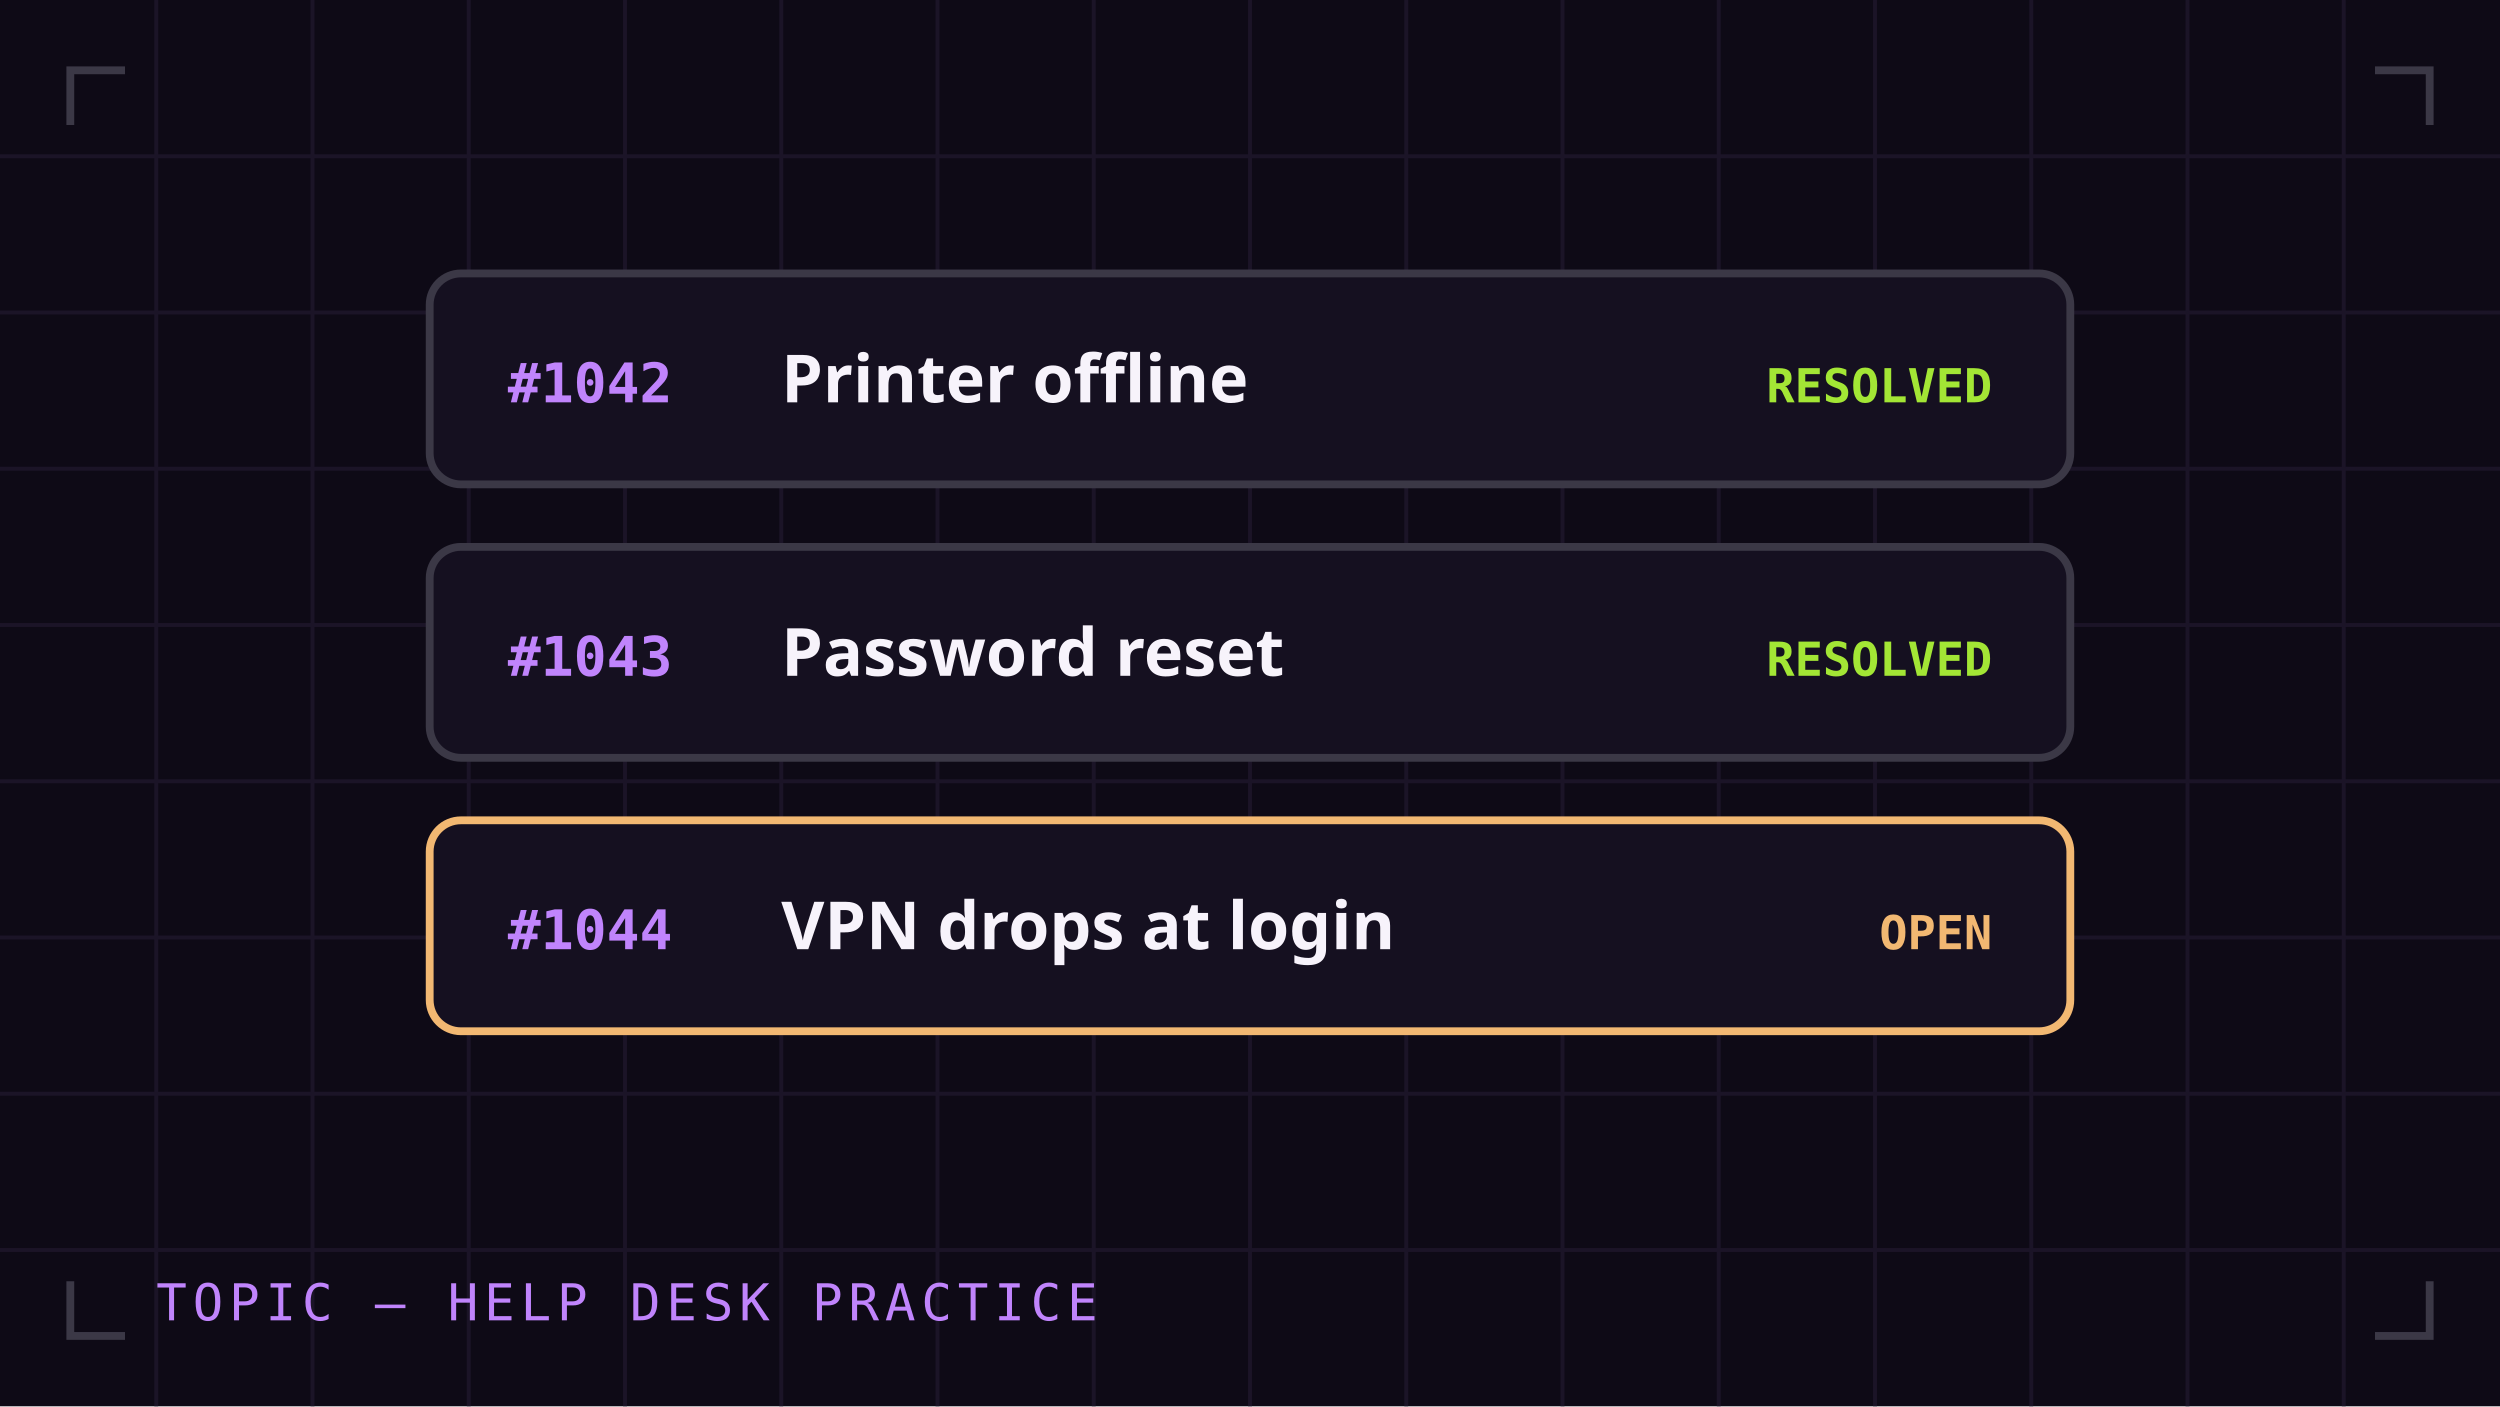
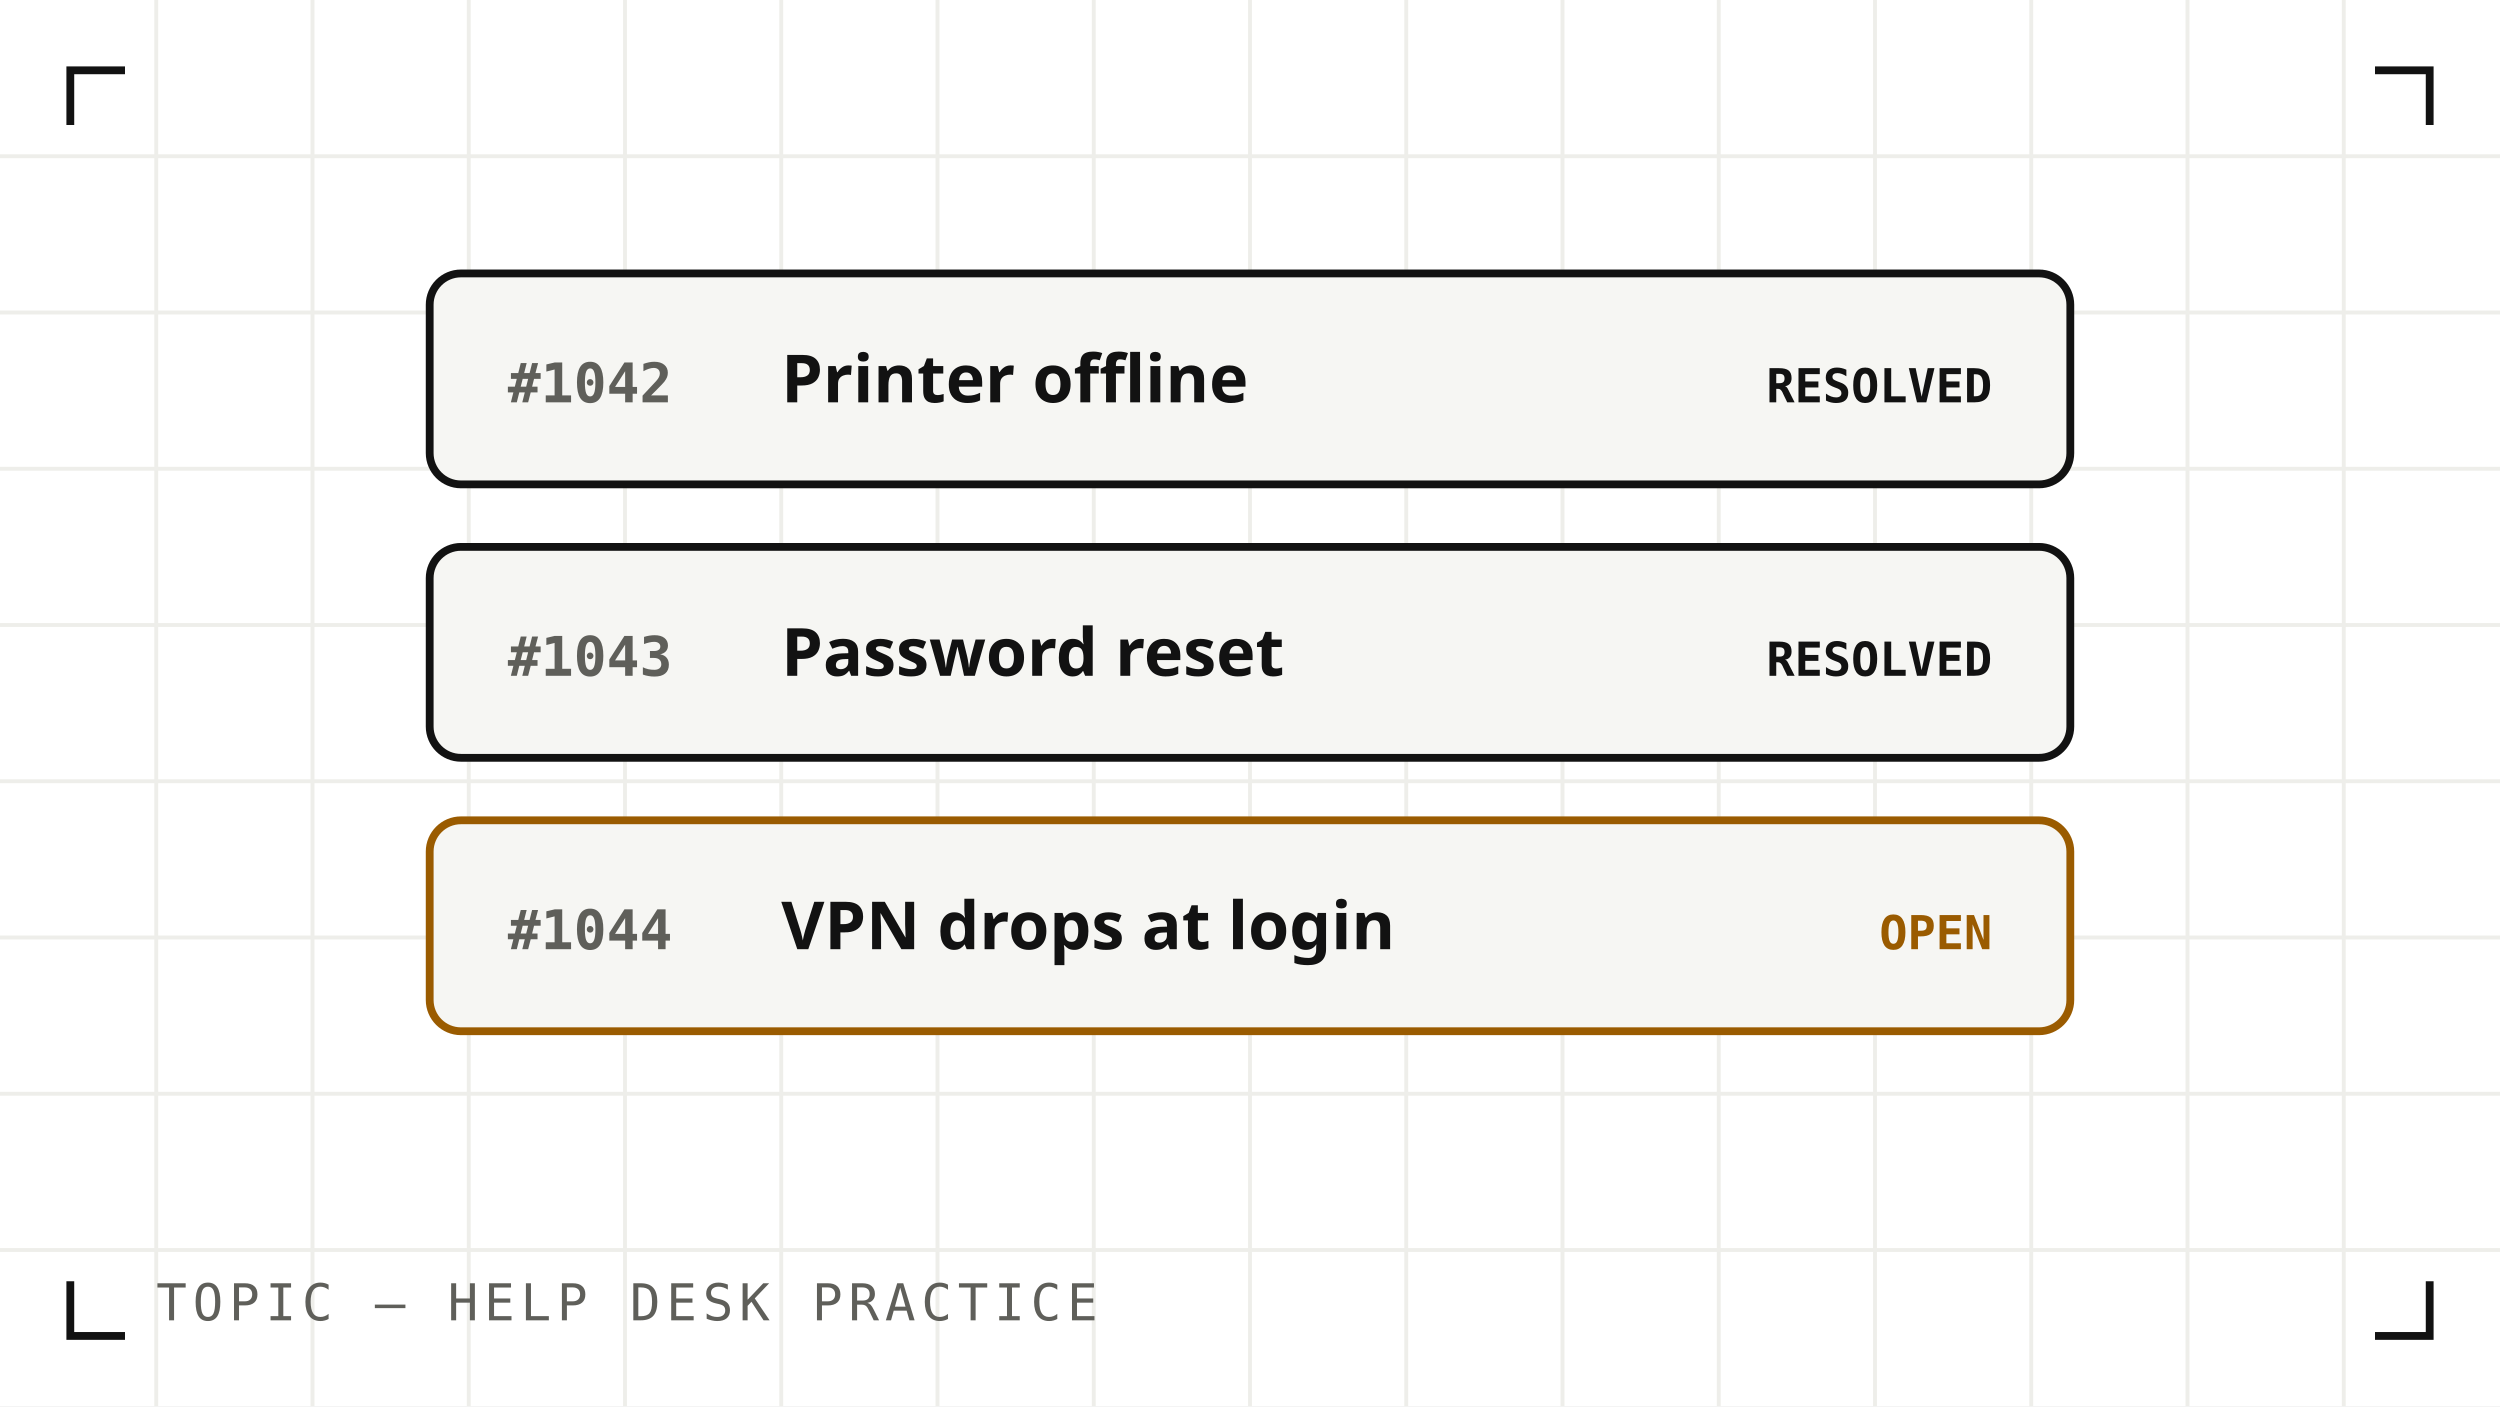
<svg xmlns="http://www.w3.org/2000/svg" viewBox="0 0 640 360" width="640" height="360" role="img" aria-label="Illustration of a ticket queue with open and resolved tickets">
-   <rect width="640" height="360" fill="#0e0a16" />
-   <path d="M40 0V360M80 0V360M120 0V360M160 0V360M200 0V360M240 0V360M280 0V360M320 0V360M360 0V360M400 0V360M440 0V360M480 0V360M520 0V360M560 0V360M600 0V360M0 40H640M0 80H640M0 120H640M0 160H640M0 200H640M0 240H640M0 280H640M0 320H640" stroke="#1b1427" stroke-width="1" />
-   <path d="M18 32V18H32 M622 32V18H608 M18 328V342H32 M622 328V342H608" fill="none" stroke="#3b3846" stroke-width="2" />
-   <text x="40" y="338" fill="#c084fc" font-family="ui-monospace,Consolas,monospace" font-size="13" letter-spacing="1.5">TOPIC — HELP DESK PRACTICE</text>
-   <rect x="110" y="70" width="420" height="54" rx="8" fill="#151020" stroke="#3b3846" stroke-width="2" />
-   <text x="130" y="103" fill="#c084fc" font-family="ui-monospace,Consolas,monospace" font-size="14" font-weight="600" text-anchor="start">#1042</text>
-   <text x="200" y="103" fill="#f7f3fb" font-family="ui-sans-serif,system-ui,'Segoe UI',sans-serif" font-size="17" font-weight="600" text-anchor="start">Printer offline</text>
-   <text x="510" y="103" fill="#a3e635" font-family="ui-monospace,Consolas,monospace" font-size="12" font-weight="700" text-anchor="end">RESOLVED</text>
-   <rect x="110" y="140" width="420" height="54" rx="8" fill="#151020" stroke="#3b3846" stroke-width="2" />
-   <text x="130" y="173" fill="#c084fc" font-family="ui-monospace,Consolas,monospace" font-size="14" font-weight="600" text-anchor="start">#1043</text>
-   <text x="200" y="173" fill="#f7f3fb" font-family="ui-sans-serif,system-ui,'Segoe UI',sans-serif" font-size="17" font-weight="600" text-anchor="start">Password reset</text>
-   <text x="510" y="173" fill="#a3e635" font-family="ui-monospace,Consolas,monospace" font-size="12" font-weight="700" text-anchor="end">RESOLVED</text>
-   <rect x="110" y="210" width="420" height="54" rx="8" fill="#151020" stroke="#f2b872" stroke-width="2" />
-   <text x="130" y="243" fill="#c084fc" font-family="ui-monospace,Consolas,monospace" font-size="14" font-weight="600" text-anchor="start">#1044</text>
-   <text x="200" y="243" fill="#f7f3fb" font-family="ui-sans-serif,system-ui,'Segoe UI',sans-serif" font-size="17" font-weight="600" text-anchor="start">VPN drops at login</text>
-   <text x="510" y="243" fill="#f2b872" font-family="ui-monospace,Consolas,monospace" font-size="12" font-weight="700" text-anchor="end">OPEN</text>
+   <rect width="640" height="360" fill="#ffffff" />
+   <path d="M40 0V360M80 0V360M120 0V360M160 0V360M200 0V360M240 0V360M280 0V360M320 0V360M360 0V360M400 0V360M440 0V360M480 0V360M520 0V360M560 0V360M600 0V360M0 40H640M0 80H640M0 120H640M0 160H640M0 200H640M0 240H640M0 280H640M0 320H640" stroke="#eeeeea" stroke-width="1" />
+   <path d="M18 32V18H32 M622 32V18H608 M18 328V342H32 M622 328V342H608" fill="none" stroke="#121212" stroke-width="2" />
+   <text x="40" y="338" fill="#5f5f5a" font-family="ui-monospace,Consolas,monospace" font-size="13" letter-spacing="1.5">TOPIC — HELP DESK PRACTICE</text>
+   <rect x="110" y="70" width="420" height="54" rx="8" fill="#f6f6f3" stroke="#121212" stroke-width="2" />
+   <text x="130" y="103" fill="#5f5f5a" font-family="ui-monospace,Consolas,monospace" font-size="14" font-weight="600" text-anchor="start">#1042</text>
+   <text x="200" y="103" fill="#121212" font-family="ui-sans-serif,system-ui,'Segoe UI',sans-serif" font-size="17" font-weight="600" text-anchor="start">Printer offline</text>
+   <text x="510" y="103" fill="#121212" font-family="ui-monospace,Consolas,monospace" font-size="12" font-weight="700" text-anchor="end">RESOLVED</text>
+   <rect x="110" y="140" width="420" height="54" rx="8" fill="#f6f6f3" stroke="#121212" stroke-width="2" />
+   <text x="130" y="173" fill="#5f5f5a" font-family="ui-monospace,Consolas,monospace" font-size="14" font-weight="600" text-anchor="start">#1043</text>
+   <text x="200" y="173" fill="#121212" font-family="ui-sans-serif,system-ui,'Segoe UI',sans-serif" font-size="17" font-weight="600" text-anchor="start">Password reset</text>
+   <text x="510" y="173" fill="#121212" font-family="ui-monospace,Consolas,monospace" font-size="12" font-weight="700" text-anchor="end">RESOLVED</text>
+   <rect x="110" y="210" width="420" height="54" rx="8" fill="#f6f6f3" stroke="#9a5b00" stroke-width="2" />
+   <text x="130" y="243" fill="#5f5f5a" font-family="ui-monospace,Consolas,monospace" font-size="14" font-weight="600" text-anchor="start">#1044</text>
+   <text x="200" y="243" fill="#121212" font-family="ui-sans-serif,system-ui,'Segoe UI',sans-serif" font-size="17" font-weight="600" text-anchor="start">VPN drops at login</text>
+   <text x="510" y="243" fill="#9a5b00" font-family="ui-monospace,Consolas,monospace" font-size="12" font-weight="700" text-anchor="end">OPEN</text>
</svg>
